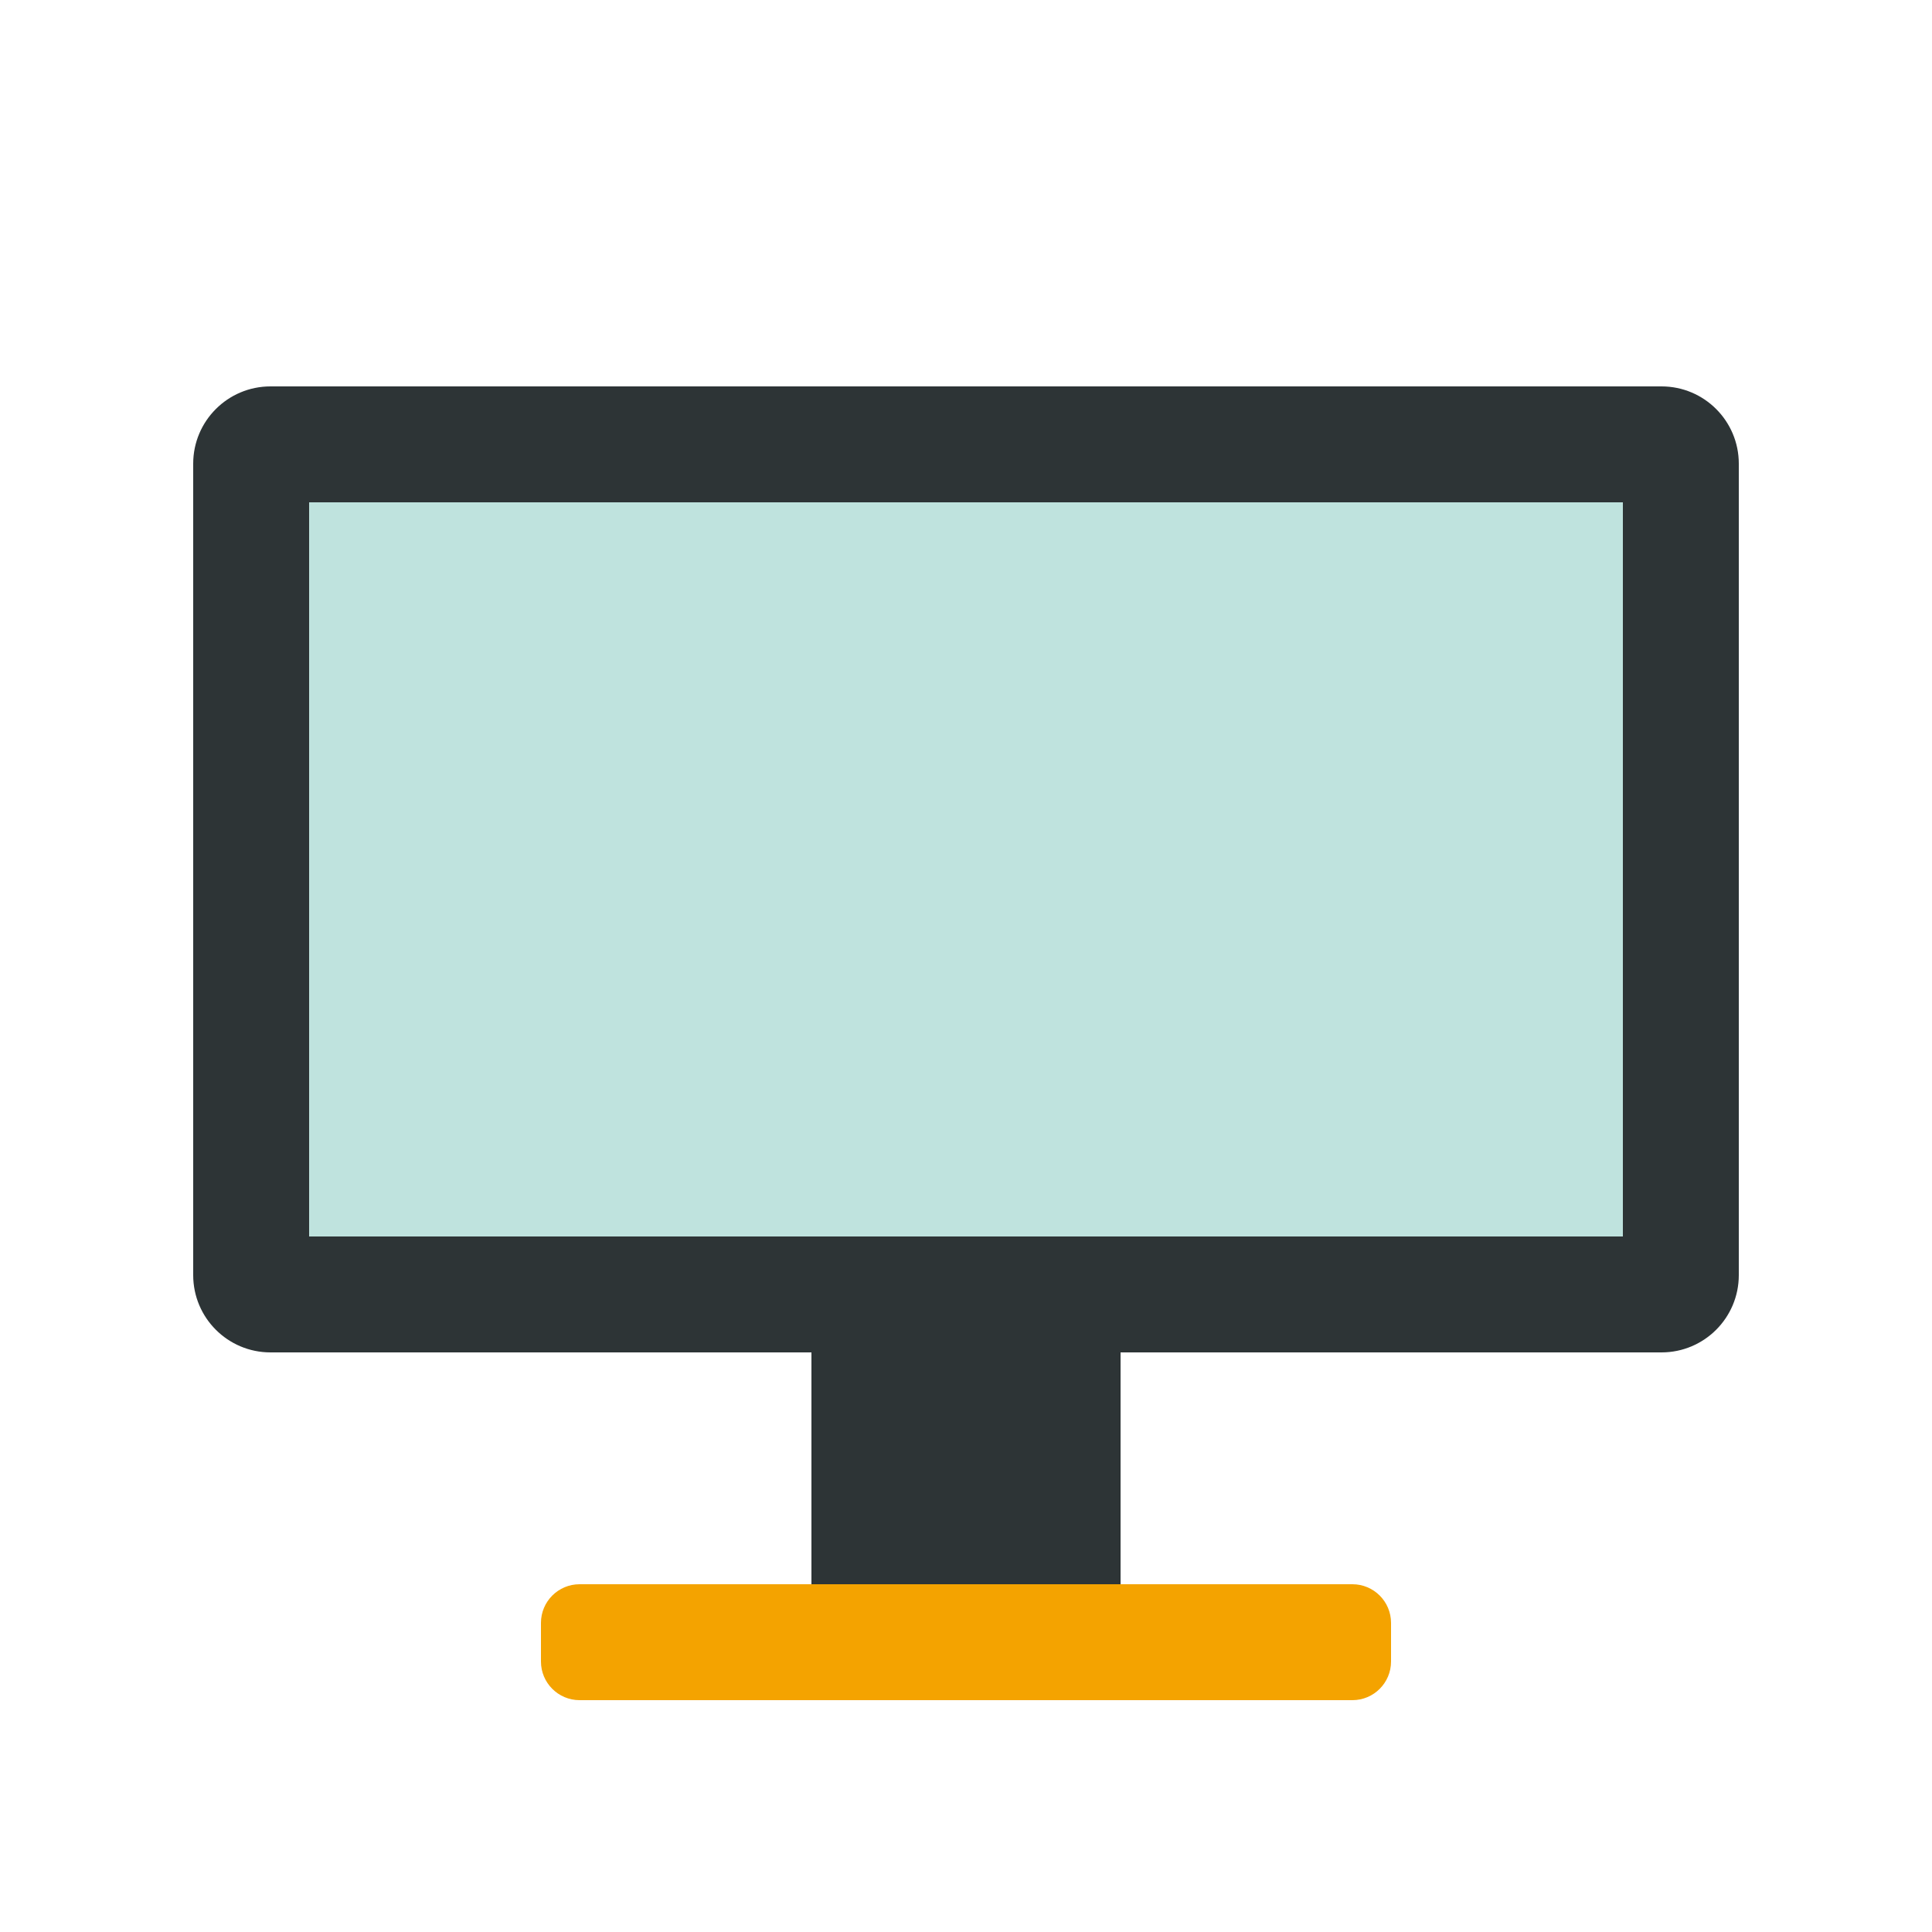
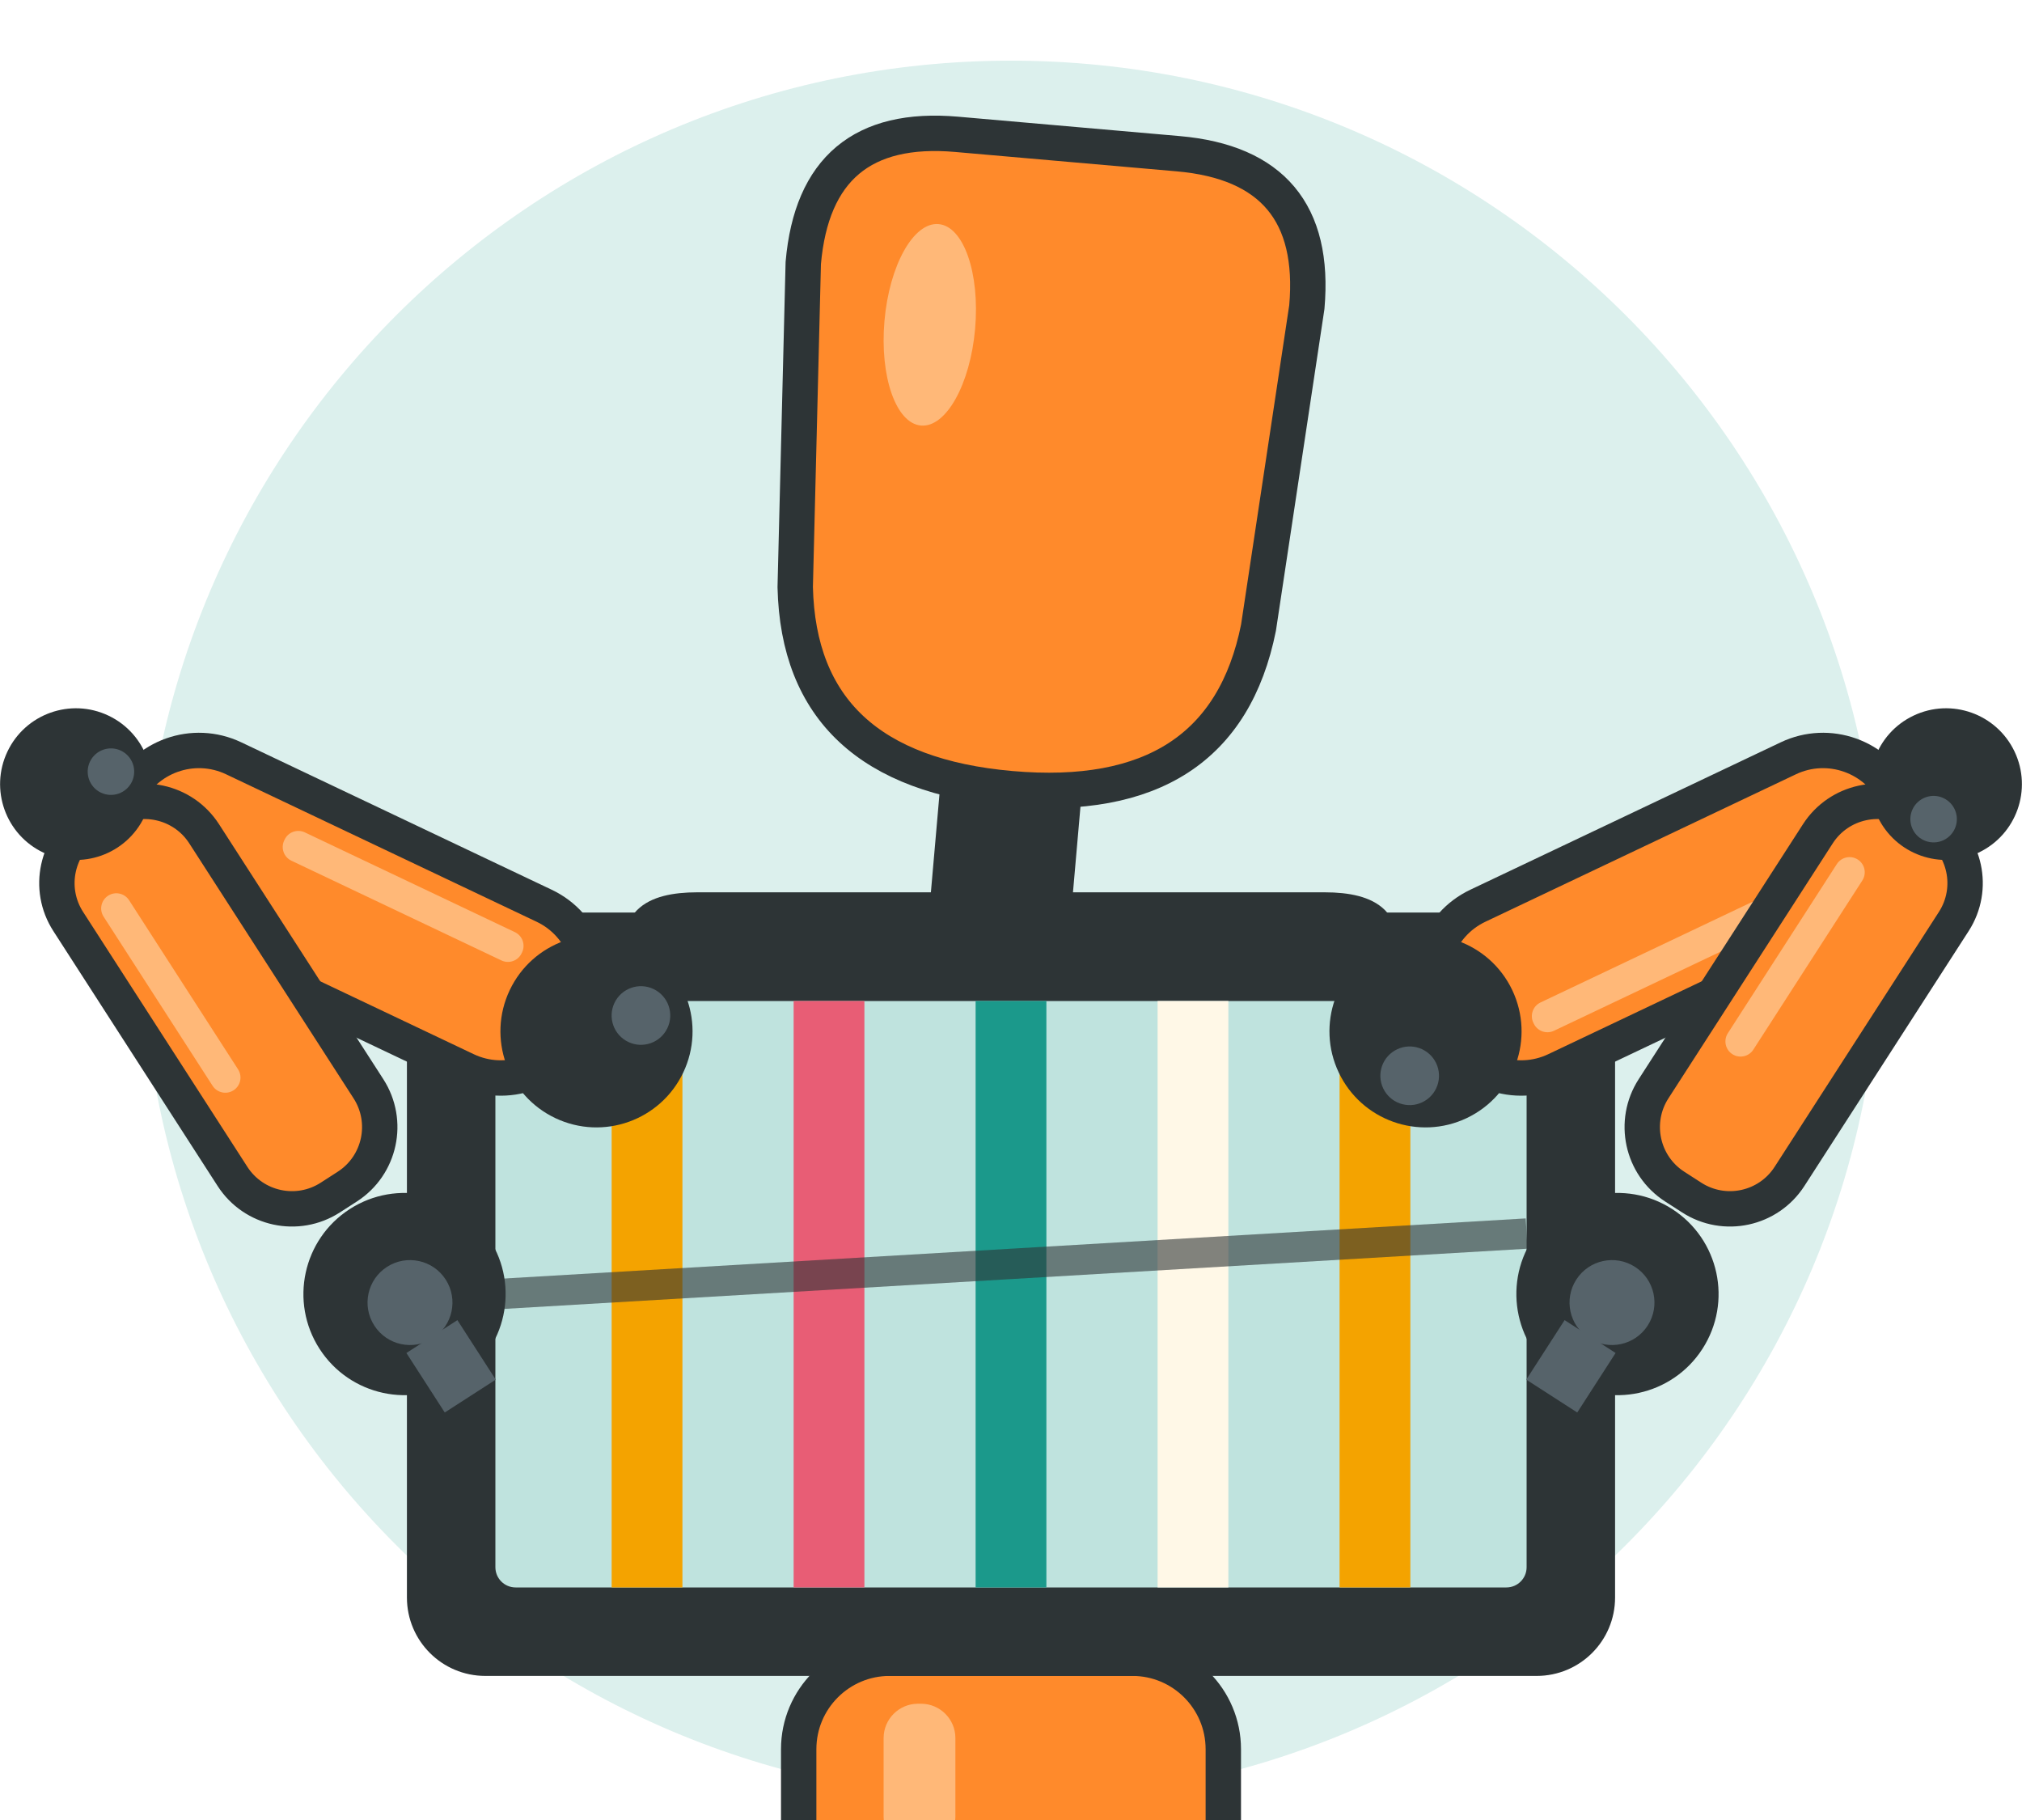
- <svg xmlns="http://www.w3.org/2000/svg" viewBox="0 0 100 100">
-   <rect x="10" y="20" width="80" height="50" rx="4" fill="#2D3436" />
-   <rect x="16" y="26" width="68" height="38" fill="#BFE3DE" />
-   <rect x="42" y="70" width="16" height="12" fill="#2D3436" />
-   <rect x="28" y="82" width="44" height="6" rx="2" fill="#F4A300" />
+ <svg xmlns="http://www.w3.org/2000/svg" viewBox="-100 -16 200 180">
+   <circle cx="0" cy="76" r="86" fill="#BFE3DE" opacity="0.55" />
+   <g>
+     <g transform="translate(-15,206) rotate(0)">
+       <rect x="-12" y="0" width="24" height="66" rx="10" fill="#FF8A2B" stroke="#2D3436" stroke-width="3.5" />
+       <rect x="-7.2" y="10.6" width="4.1" height="34.3" rx="1.9" fill="#FFB878" />
+       <g transform="translate(0,72) rotate(0)">
+         <rect x="-11" y="6" width="22" height="58" rx="9" fill="#FF8A2B" stroke="#2D3436" stroke-width="3.5" />
+         <rect x="-6.6" y="15.3" width="3.7" height="30.2" rx="1.8" fill="#FFB878" />
+         <path d="M-12 72 L10 72 Q15 72 15 78 L15 84 L-17 84 Q-19 84 -18 80 Z" fill="#FF8A2B" stroke="#2D3436" stroke-width="3.5" stroke-linejoin="round" />
+         <circle cx="0" cy="68" r="6.5" fill="#2D3436" />
+         <circle cx="-2.3" cy="65.7" r="2" fill="#56636A" />
+         <rect x="-9" y="-6" width="18" height="14" rx="5" fill="#FF8A2B" stroke="#2D3436" stroke-width="3.5" />
+         <rect x="-5.4" y="-3.8" width="3.1" height="7.3" rx="1.5" fill="#FFB878" />
+       </g>
+       <circle cx="0" cy="72" r="8" fill="#2D3436" />
+       <circle cx="-2.8" cy="69.2" r="2.4" fill="#56636A" />
+     </g>
+     <g transform="translate(15,206) rotate(0)">
+       <rect x="-12" y="0" width="24" height="66" rx="10" fill="#FF8A2B" stroke="#2D3436" stroke-width="3.5" />
+       <rect x="-7.2" y="10.6" width="4.1" height="34.3" rx="1.9" fill="#FFB878" />
+       <g transform="translate(0,72) rotate(0)">
+         <rect x="-11" y="6" width="22" height="58" rx="9" fill="#FF8A2B" stroke="#2D3436" stroke-width="3.5" />
+         <rect x="-6.6" y="15.3" width="3.7" height="30.2" rx="1.8" fill="#FFB878" />
+         <path d="M12 72 L-10 72 Q-15 72 -15 78 L-15 84 L17 84 Q19 84 18 80 Z" fill="#FF8A2B" stroke="#2D3436" stroke-width="3.5" stroke-linejoin="round" />
+         <circle cx="0" cy="68" r="6.5" fill="#2D3436" />
+         <circle cx="-2.3" cy="65.7" r="2" fill="#56636A" />
+         <rect x="-9" y="-6" width="18" height="14" rx="5" fill="#FF8A2B" stroke="#2D3436" stroke-width="3.5" />
+         <rect x="-5.4" y="-3.8" width="3.1" height="7.3" rx="1.5" fill="#FFB878" />
+       </g>
+       <circle cx="0" cy="72" r="8" fill="#2D3436" />
+       <circle cx="-2.8" cy="69.2" r="2.4" fill="#56636A" />
+     </g>
+     <circle cx="-15" cy="206" r="8" fill="#2D3436" />
+     <circle cx="-17.8" cy="203.2" r="2.4" fill="#56636A" />
+     <circle cx="15" cy="206" r="8" fill="#2D3436" />
+     <circle cx="12.2" cy="203.2" r="2.4" fill="#56636A" />
+     <ellipse cx="0" cy="146" rx="13" ry="8" fill="#2D3436" />
+     <rect x="-21" y="148" width="42" height="28" rx="9" fill="#FF8A2B" stroke="#2D3436" stroke-width="3.5" />
+     <rect x="-12.6" y="152.5" width="7.1" height="14.6" rx="3.4" fill="#FFB878" />
+     <ellipse cx="0" cy="180" rx="11" ry="5" fill="#2D3436" />
+     <path d="M-30 181 Q-30 176 -25 176 L25 176 Q30 176 30 181 L27 198 Q16 218 0 218 Q-16 218 -27 198 Z" fill="#FF8A2B" stroke="#2D3436" stroke-width="3.5" stroke-linejoin="round" />
+     <path d="M-36 79 Q-38 74 -31 74 L31 74 Q38 74 36 79 L30 134 Q28 142 20 142 L-20 142 Q-28 142 -30 134 Z" fill="#FF8A2B" stroke="#2D3436" stroke-width="3.5" stroke-linejoin="round" />
+     <path d="M-24 84 Q-26 84 -26 88 L-22 120" fill="none" stroke="#FFB878" stroke-width="5" stroke-linecap="round" />
+     <path d="M0 88 L0 132" stroke="#2D3436" stroke-width="2" opacity="0.35" />
+     <path d="M-22 106 Q0 112 22 106" fill="none" stroke="#2D3436" stroke-width="2" opacity="0.35" />
+     <g transform="rotate(5 0 62)">
+       <rect x="-7" y="56" width="14" height="22" rx="4" fill="#2D3436" />
+       <path d="M-25 12 Q-25 -2 -11 -2 L11 -2 Q25 -2 25 12 L23 44 Q21 62 0 62 Q-21 62 -23 44 Z" fill="#FF8A2B" stroke="#2D3436" stroke-width="3.5" stroke-linejoin="round" />
+       <ellipse cx="-12" cy="17" rx="4.5" ry="10" fill="#FFB878" />
+     </g>
+     <g transform="translate(0 114)">
+       <rect x="-58" y="-38" width="116" height="72" rx="6" fill="#2D3436" stroke="#2D3436" stroke-width="3.5" />
+       <rect x="-51" y="-31" width="102" height="58" rx="2" fill="#BFE3DE" />
+       <g stroke-width="7">
+         <line x1="-36" y1="-31" x2="-36" y2="27" stroke="#F4A300" />
+         <line x1="-18" y1="-31" x2="-18" y2="27" stroke="#E85D75" />
+         <line x1="0" y1="-31" x2="0" y2="27" stroke="#1B998B" />
+         <line x1="18" y1="-31" x2="18" y2="27" stroke="#FFF8E7" />
+         <line x1="36" y1="-31" x2="36" y2="27" stroke="#F4A300" />
+       </g>
+       <path d="M-51 -2 L51 -8" stroke="#2D3436" stroke-width="3" opacity="0.6" />
+     </g>
+     <g transform="translate(-41,86) rotate(115.4)">
+       <rect x="-9" y="2" width="18" height="50" rx="8" fill="#FF8A2B" stroke="#2D3436" stroke-width="3.5" />
+       <rect x="-5.4" y="10" width="3.1" height="26" rx="1.5" fill="#FFB878" />
+       <g transform="translate(0,57) rotate(-148.2)">
+         <rect x="-8" y="4" width="16" height="44" rx="7" fill="#FF8A2B" stroke="#2D3436" stroke-width="3.5" />
+         <rect x="-4.8" y="11" width="3" height="22.9" rx="1.5" fill="#FFB878" />
+         <g transform="translate(0,60)">
+           <circle cx="0" cy="0" r="10" fill="#2D3436" />
+           <circle cx="0" cy="1" r="4.2" fill="#56636A" />
+           <rect x="-3" y="5" width="6" height="7" fill="#56636A" />
+         </g>
+       </g>
+       <circle cx="0" cy="57" r="7.5" fill="#2D3436" />
+       <circle cx="-2.6" cy="54.4" r="2.3" fill="#56636A" />
+       <circle cx="0" cy="0" r="9.5" fill="#2D3436" />
+       <circle cx="-3.3" cy="-3.3" r="2.9" fill="#56636A" />
+     </g>
+     <g transform="translate(41,86) rotate(-115.4)">
+       <rect x="-9" y="2" width="18" height="50" rx="8" fill="#FF8A2B" stroke="#2D3436" stroke-width="3.5" />
+       <rect x="-5.4" y="10" width="3.1" height="26" rx="1.5" fill="#FFB878" />
+       <g transform="translate(0,57) rotate(148.2)">
+         <rect x="-8" y="4" width="16" height="44" rx="7" fill="#FF8A2B" stroke="#2D3436" stroke-width="3.5" />
+         <rect x="-4.8" y="11" width="3" height="22.9" rx="1.5" fill="#FFB878" />
+         <g transform="translate(0,60)">
+           <circle cx="0" cy="0" r="10" fill="#2D3436" />
+           <circle cx="0" cy="1" r="4.2" fill="#56636A" />
+           <rect x="-3" y="5" width="6" height="7" fill="#56636A" />
+         </g>
+       </g>
+       <circle cx="0" cy="57" r="7.5" fill="#2D3436" />
+       <circle cx="-2.6" cy="54.4" r="2.3" fill="#56636A" />
+       <circle cx="0" cy="0" r="9.5" fill="#2D3436" />
+       <circle cx="-3.3" cy="-3.3" r="2.9" fill="#56636A" />
+     </g>
+   </g>
</svg>
